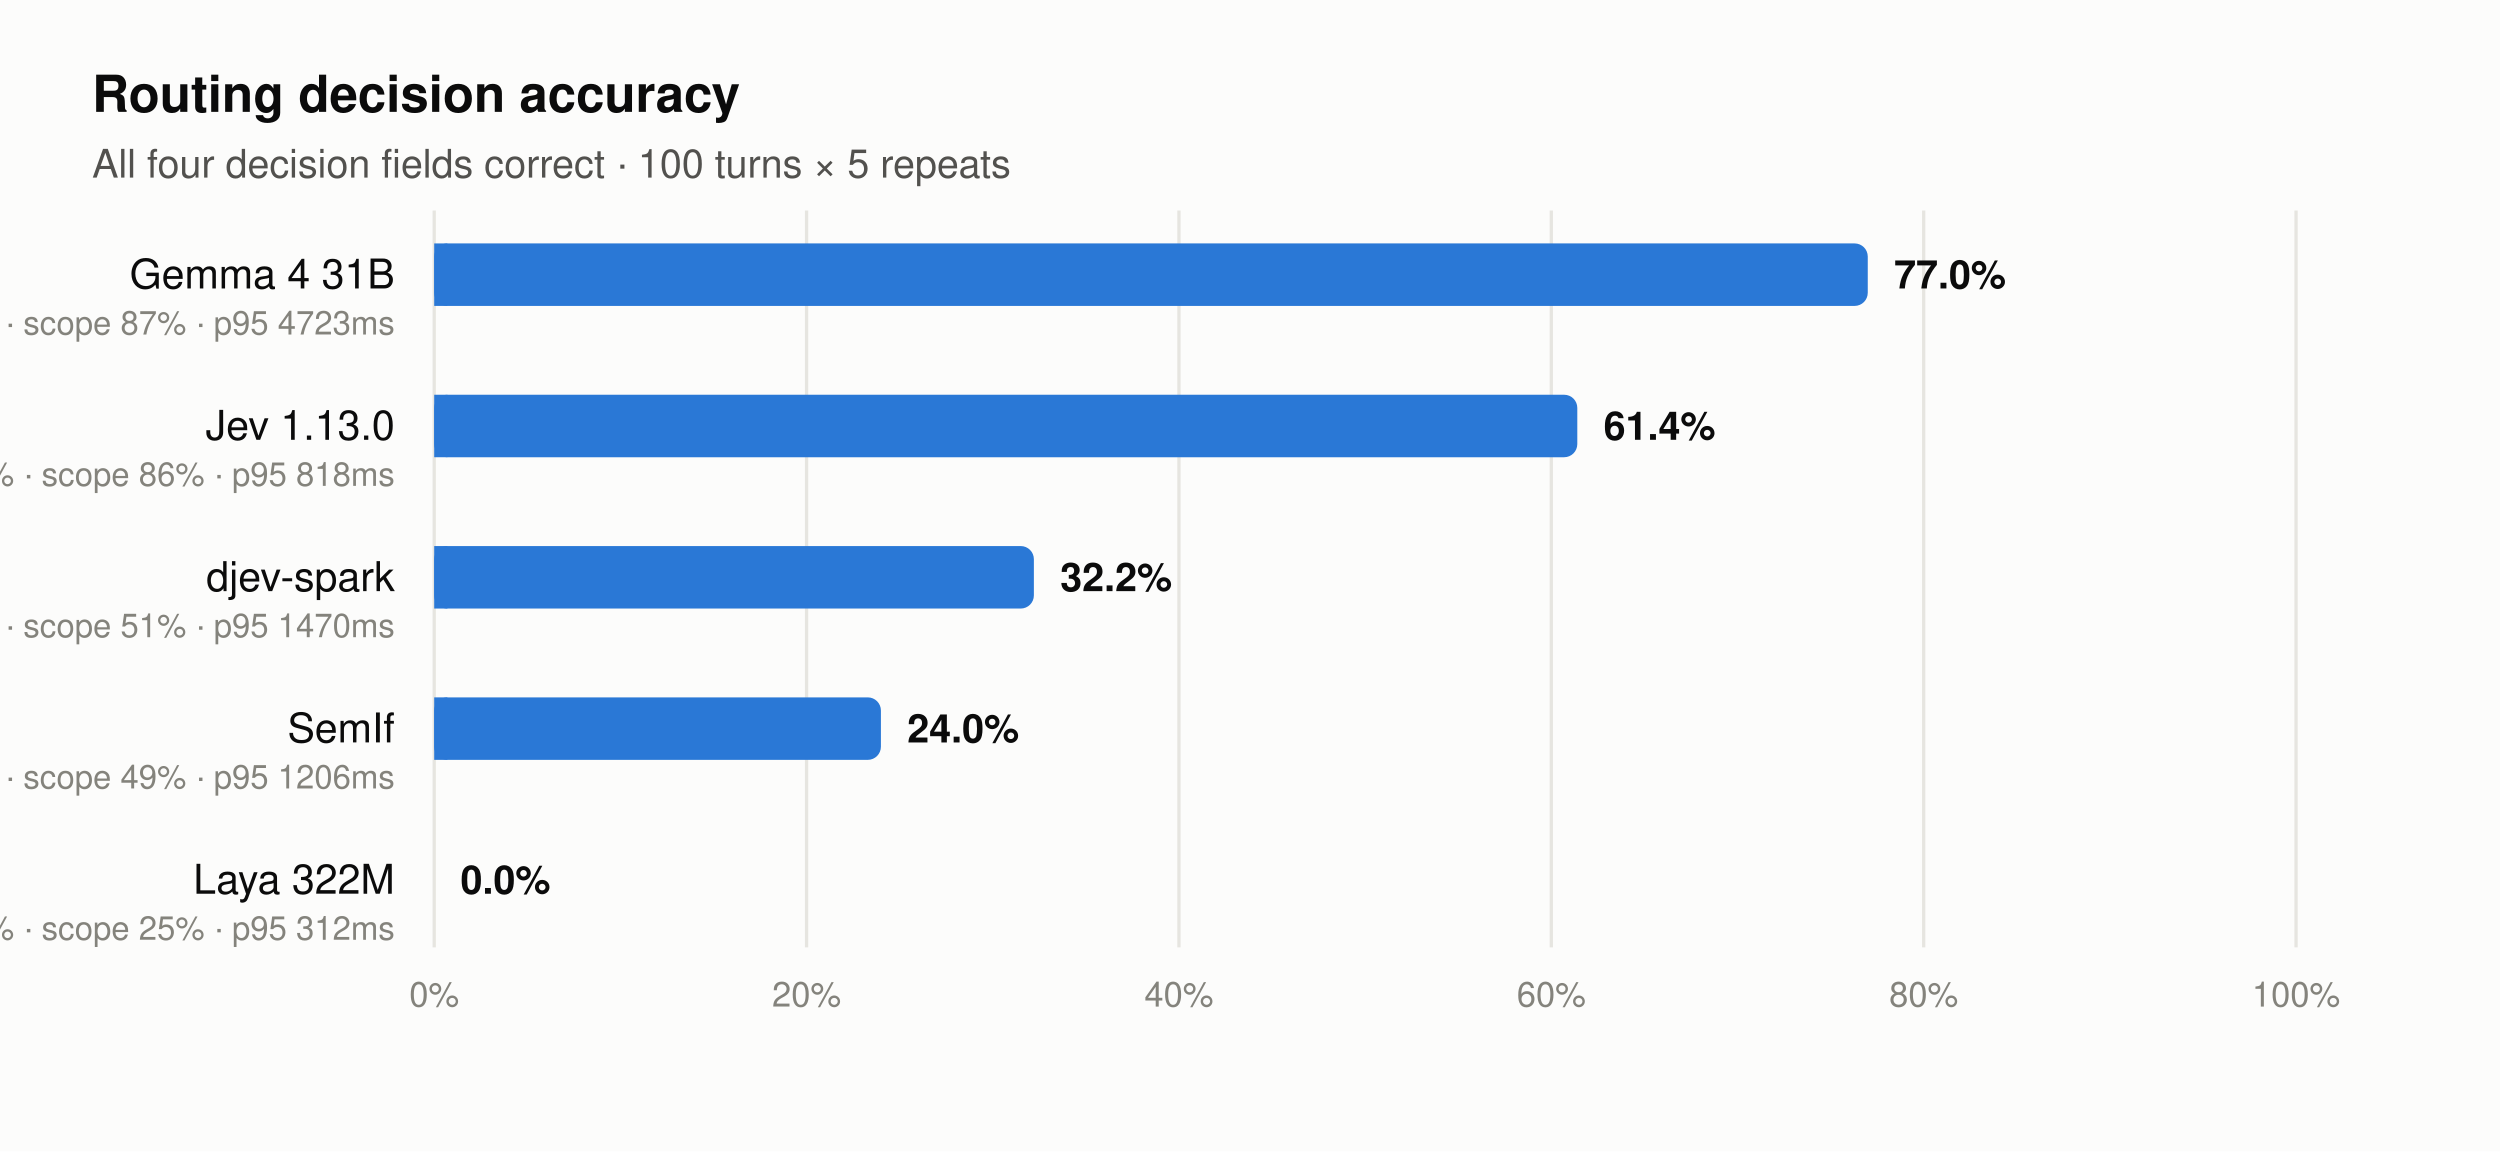
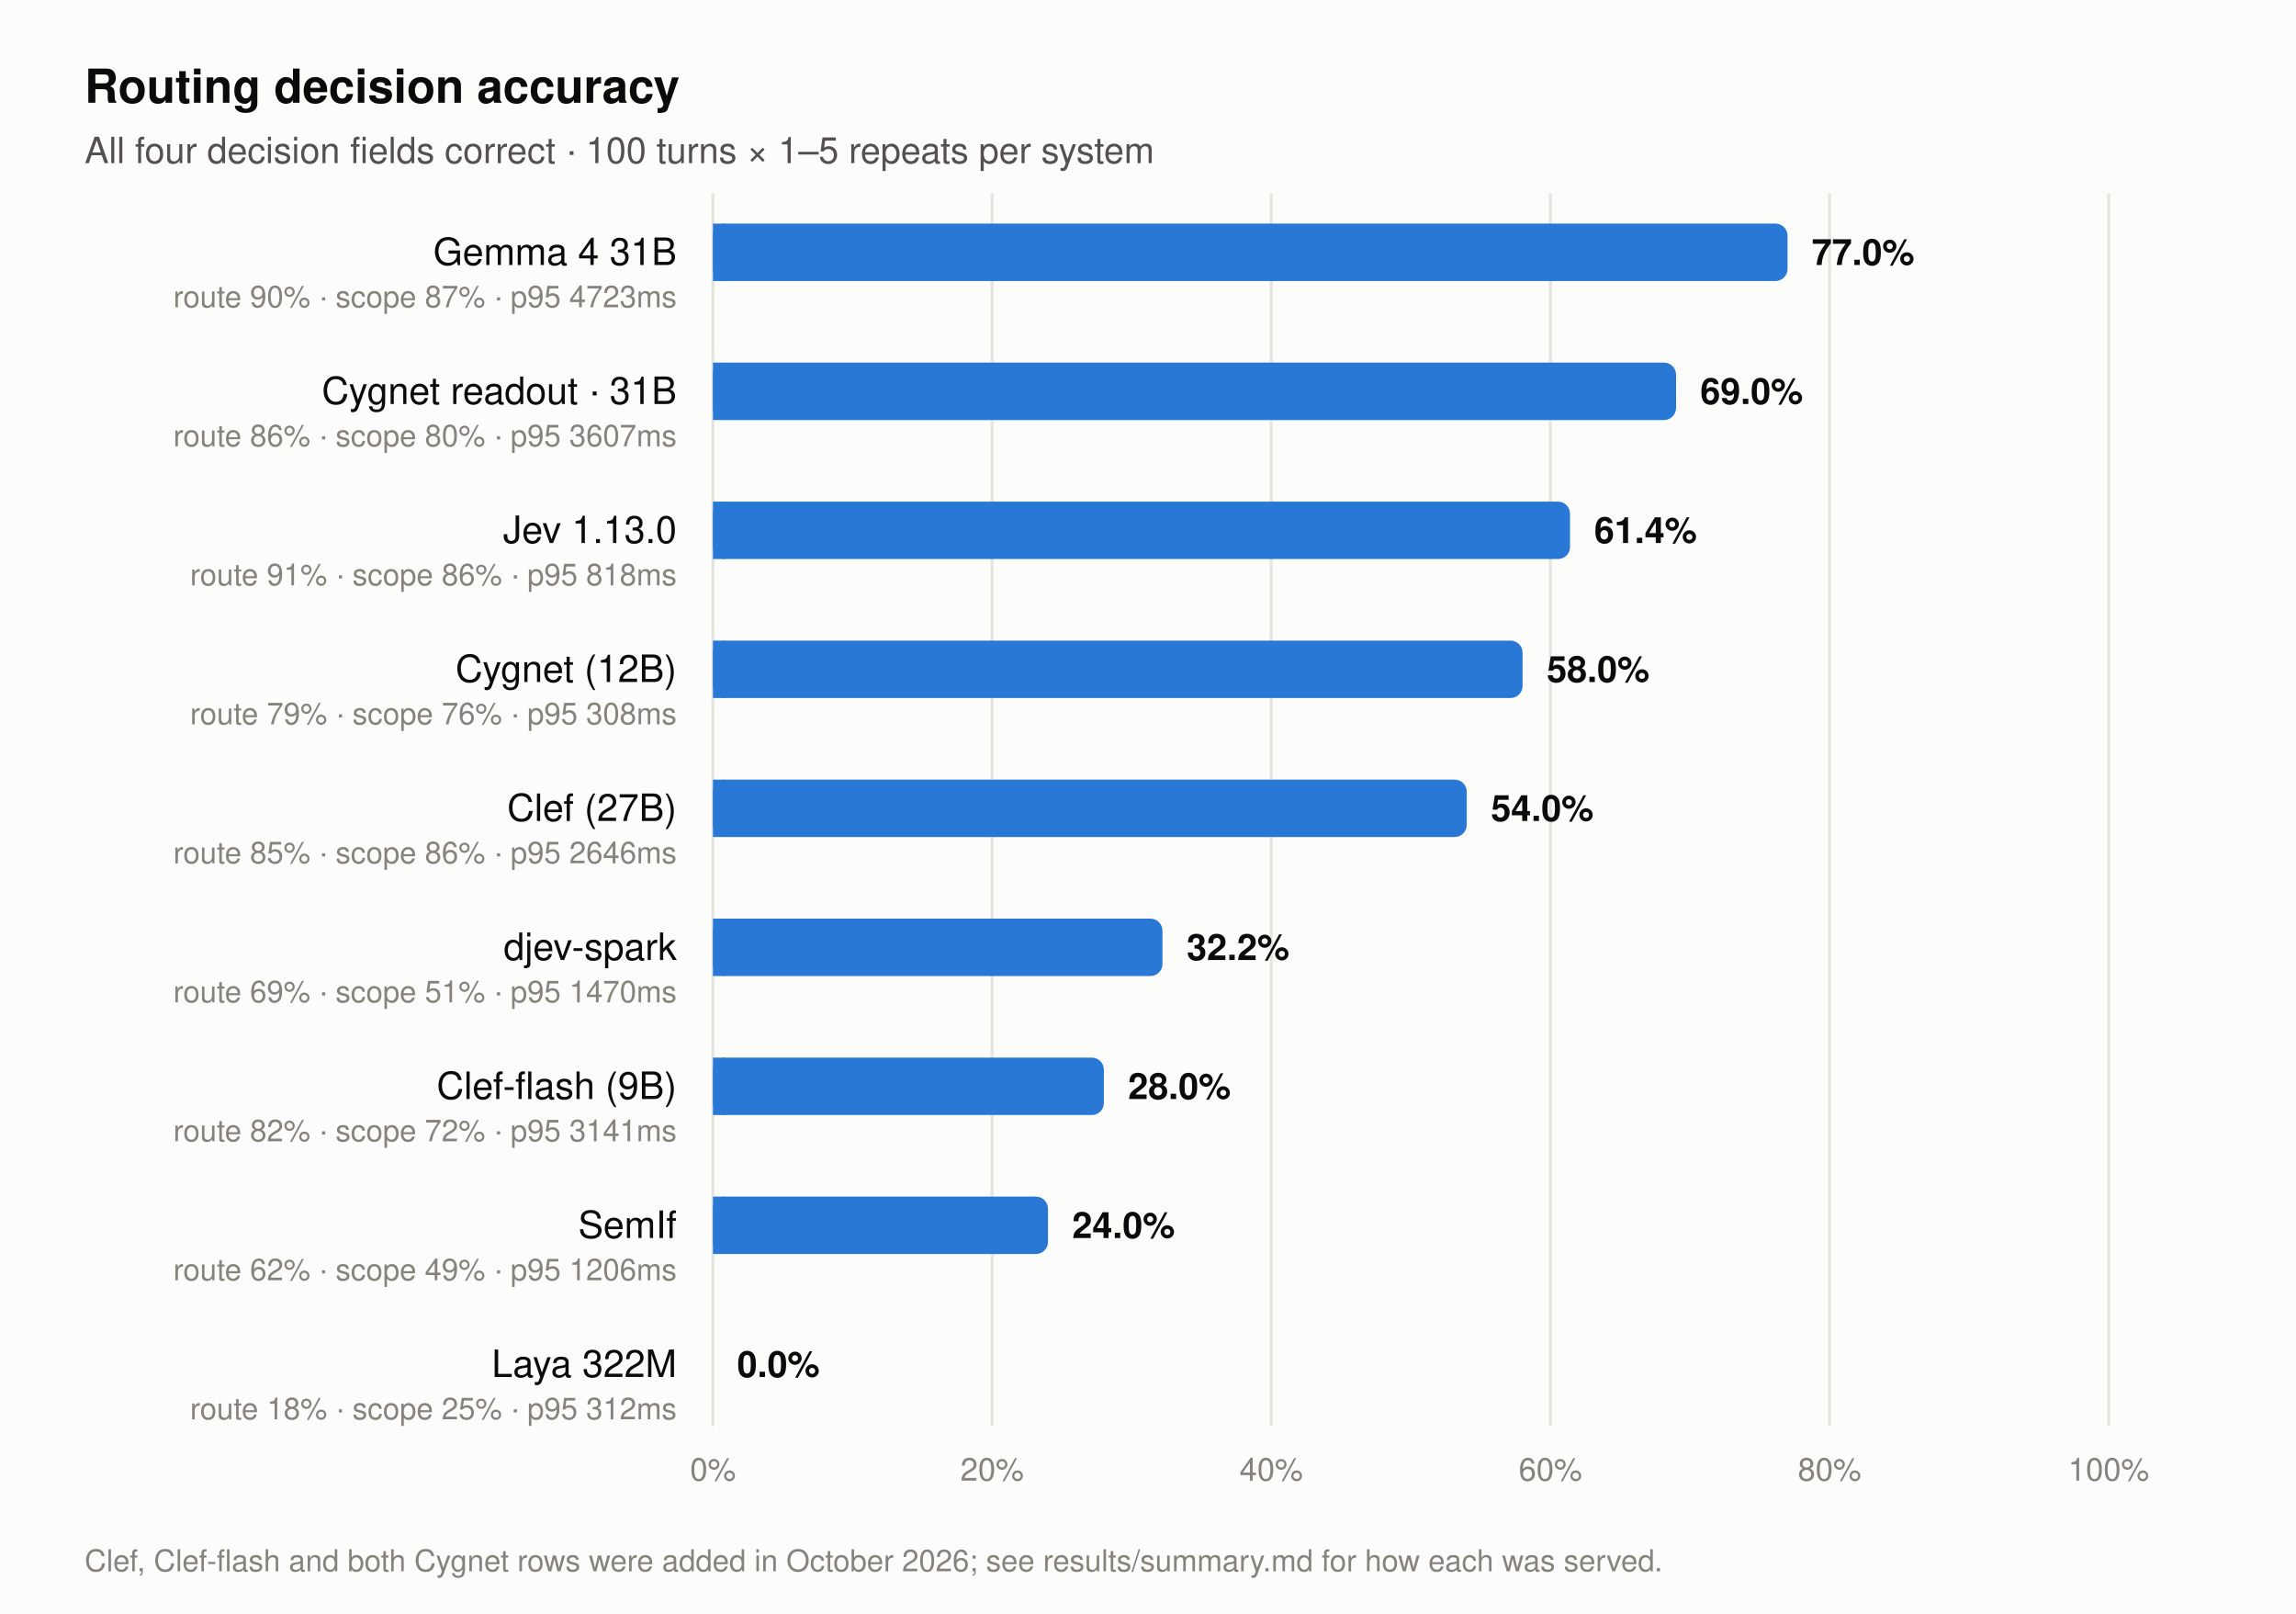
- <svg xmlns="http://www.w3.org/2000/svg" width="760" height="350" viewBox="0 0 760 350" font-family="-apple-system,BlinkMacSystemFont,Segoe UI,Helvetica,Arial,sans-serif">
-   <rect width="760" height="350" fill="#fcfcfb" />
+ <svg xmlns="http://www.w3.org/2000/svg" width="760" height="534" viewBox="0 0 760 534" font-family="-apple-system,BlinkMacSystemFont,Segoe UI,Helvetica,Arial,sans-serif">
+   <rect width="760" height="534" fill="#fcfcfb" />
  <text x="28" y="34" font-size="15.5" font-weight="600" fill="#0b0b0b">Routing decision accuracy</text>
-   <text x="28" y="54" font-size="12" fill="#52514e">All four decision fields correct · 100 turns × 5 repeats</text>
-   <line x1="132.0" y1="64" x2="132.0" y2="288" stroke="#e6e5e0" stroke-width="1" />
-   <text x="132.0" y="306" font-size="10.5" fill="#84837c" text-anchor="middle">0%</text>
-   <line x1="245.2" y1="64" x2="245.2" y2="288" stroke="#e6e5e0" stroke-width="1" />
-   <text x="245.2" y="306" font-size="10.5" fill="#84837c" text-anchor="middle">20%</text>
-   <line x1="358.4" y1="64" x2="358.4" y2="288" stroke="#e6e5e0" stroke-width="1" />
-   <text x="358.4" y="306" font-size="10.5" fill="#84837c" text-anchor="middle">40%</text>
-   <line x1="471.6" y1="64" x2="471.6" y2="288" stroke="#e6e5e0" stroke-width="1" />
-   <text x="471.6" y="306" font-size="10.5" fill="#84837c" text-anchor="middle">60%</text>
-   <line x1="584.8" y1="64" x2="584.8" y2="288" stroke="#e6e5e0" stroke-width="1" />
-   <text x="584.8" y="306" font-size="10.5" fill="#84837c" text-anchor="middle">80%</text>
-   <line x1="698.0" y1="64" x2="698.0" y2="288" stroke="#e6e5e0" stroke-width="1" />
-   <text x="698.0" y="306" font-size="10.5" fill="#84837c" text-anchor="middle">100%</text>
-   <text x="120" y="87.7" font-size="12.5" fill="#0b0b0b" text-anchor="end">Gemma 4 31B</text>
-   <rect x="132" y="74" width="435.8" height="19" rx="4" fill="#2a78d6" />
-   <rect x="132" y="74" width="4.0" height="19" fill="#2a78d6" />
-   <text x="575.8" y="87.7" font-size="12" font-weight="600" fill="#0b0b0b">77.0%</text>
-   <text x="120" y="101.7" font-size="10" fill="#84837c" text-anchor="end">route 90% · scope 87% · p95 4723ms</text>
-   <text x="120" y="133.7" font-size="12.5" fill="#0b0b0b" text-anchor="end">Jev 1.13.0</text>
-   <rect x="132" y="120" width="347.5" height="19" rx="4" fill="#2a78d6" />
-   <rect x="132" y="120" width="4.0" height="19" fill="#2a78d6" />
-   <text x="487.5" y="133.7" font-size="12" font-weight="600" fill="#0b0b0b">61.4%</text>
-   <text x="120" y="147.7" font-size="10" fill="#84837c" text-anchor="end">route 91% · scope 86% · p95 818ms</text>
-   <text x="120" y="179.7" font-size="12.5" fill="#0b0b0b" text-anchor="end">djev-spark</text>
-   <rect x="132" y="166" width="182.3" height="19" rx="4" fill="#2a78d6" />
-   <rect x="132" y="166" width="4.0" height="19" fill="#2a78d6" />
-   <text x="322.3" y="179.7" font-size="12" font-weight="600" fill="#0b0b0b">32.2%</text>
-   <text x="120" y="193.7" font-size="10" fill="#84837c" text-anchor="end">route 69% · scope 51% · p95 1470ms</text>
-   <text x="120" y="225.7" font-size="12.5" fill="#0b0b0b" text-anchor="end">SemIf</text>
-   <rect x="132" y="212" width="135.8" height="19" rx="4" fill="#2a78d6" />
-   <rect x="132" y="212" width="4.0" height="19" fill="#2a78d6" />
-   <text x="275.8" y="225.7" font-size="12" font-weight="600" fill="#0b0b0b">24.0%</text>
-   <text x="120" y="239.7" font-size="10" fill="#84837c" text-anchor="end">route 62% · scope 49% · p95 1206ms</text>
-   <text x="120" y="271.7" font-size="12.5" fill="#0b0b0b" text-anchor="end">Laya 322M</text>
-   <text x="140.0" y="271.7" font-size="12" font-weight="600" fill="#0b0b0b">0.0%</text>
-   <text x="120" y="285.7" font-size="10" fill="#84837c" text-anchor="end">route 18% · scope 25% · p95 312ms</text>
+   <text x="28" y="54" font-size="12" fill="#52514e">All four decision fields correct · 100 turns × 1–5 repeats per system</text>
+   <line x1="236.0" y1="64" x2="236.0" y2="472" stroke="#e6e5e0" stroke-width="1" />
+   <text x="236.0" y="490" font-size="10.5" fill="#84837c" text-anchor="middle">0%</text>
+   <line x1="328.4" y1="64" x2="328.4" y2="472" stroke="#e6e5e0" stroke-width="1" />
+   <text x="328.4" y="490" font-size="10.5" fill="#84837c" text-anchor="middle">20%</text>
+   <line x1="420.8" y1="64" x2="420.8" y2="472" stroke="#e6e5e0" stroke-width="1" />
+   <text x="420.8" y="490" font-size="10.5" fill="#84837c" text-anchor="middle">40%</text>
+   <line x1="513.2" y1="64" x2="513.2" y2="472" stroke="#e6e5e0" stroke-width="1" />
+   <text x="513.2" y="490" font-size="10.5" fill="#84837c" text-anchor="middle">60%</text>
+   <line x1="605.6" y1="64" x2="605.6" y2="472" stroke="#e6e5e0" stroke-width="1" />
+   <text x="605.6" y="490" font-size="10.5" fill="#84837c" text-anchor="middle">80%</text>
+   <line x1="698.0" y1="64" x2="698.0" y2="472" stroke="#e6e5e0" stroke-width="1" />
+   <text x="698.0" y="490" font-size="10.5" fill="#84837c" text-anchor="middle">100%</text>
+   <text x="224" y="87.7" font-size="12.5" fill="#0b0b0b" text-anchor="end">Gemma 4 31B</text>
+   <rect x="236" y="74" width="355.7" height="19" rx="4" fill="#2a78d6" />
+   <rect x="236" y="74" width="4.0" height="19" fill="#2a78d6" />
+   <text x="599.7" y="87.7" font-size="12" font-weight="600" fill="#0b0b0b">77.0%</text>
+   <text x="224" y="101.7" font-size="10" fill="#84837c" text-anchor="end">route 90% · scope 87% · p95 4723ms</text>
+   <text x="224" y="133.7" font-size="12.5" fill="#0b0b0b" text-anchor="end">Cygnet readout · 31B</text>
+   <rect x="236" y="120" width="318.8" height="19" rx="4" fill="#2a78d6" />
+   <rect x="236" y="120" width="4.0" height="19" fill="#2a78d6" />
+   <text x="562.8" y="133.7" font-size="12" font-weight="600" fill="#0b0b0b">69.0%</text>
+   <text x="224" y="147.7" font-size="10" fill="#84837c" text-anchor="end">route 86% · scope 80% · p95 3607ms</text>
+   <text x="224" y="179.7" font-size="12.5" fill="#0b0b0b" text-anchor="end">Jev 1.13.0</text>
+   <rect x="236" y="166" width="283.7" height="19" rx="4" fill="#2a78d6" />
+   <rect x="236" y="166" width="4.0" height="19" fill="#2a78d6" />
+   <text x="527.7" y="179.7" font-size="12" font-weight="600" fill="#0b0b0b">61.4%</text>
+   <text x="224" y="193.7" font-size="10" fill="#84837c" text-anchor="end">route 91% · scope 86% · p95 818ms</text>
+   <text x="224" y="225.7" font-size="12.5" fill="#0b0b0b" text-anchor="end">Cygnet (12B)</text>
+   <rect x="236" y="212" width="268.0" height="19" rx="4" fill="#2a78d6" />
+   <rect x="236" y="212" width="4.0" height="19" fill="#2a78d6" />
+   <text x="512.0" y="225.7" font-size="12" font-weight="600" fill="#0b0b0b">58.0%</text>
+   <text x="224" y="239.7" font-size="10" fill="#84837c" text-anchor="end">route 79% · scope 76% · p95 308ms</text>
+   <text x="224" y="271.7" font-size="12.5" fill="#0b0b0b" text-anchor="end">Clef (27B)</text>
+   <rect x="236" y="258" width="249.5" height="19" rx="4" fill="#2a78d6" />
+   <rect x="236" y="258" width="4.0" height="19" fill="#2a78d6" />
+   <text x="493.5" y="271.7" font-size="12" font-weight="600" fill="#0b0b0b">54.0%</text>
+   <text x="224" y="285.7" font-size="10" fill="#84837c" text-anchor="end">route 85% · scope 86% · p95 2646ms</text>
+   <text x="224" y="317.7" font-size="12.5" fill="#0b0b0b" text-anchor="end">djev-spark</text>
+   <rect x="236" y="304" width="148.8" height="19" rx="4" fill="#2a78d6" />
+   <rect x="236" y="304" width="4.0" height="19" fill="#2a78d6" />
+   <text x="392.8" y="317.7" font-size="12" font-weight="600" fill="#0b0b0b">32.2%</text>
+   <text x="224" y="331.7" font-size="10" fill="#84837c" text-anchor="end">route 69% · scope 51% · p95 1470ms</text>
+   <text x="224" y="363.7" font-size="12.5" fill="#0b0b0b" text-anchor="end">Clef-flash (9B)</text>
+   <rect x="236" y="350" width="129.4" height="19" rx="4" fill="#2a78d6" />
+   <rect x="236" y="350" width="4.0" height="19" fill="#2a78d6" />
+   <text x="373.4" y="363.7" font-size="12" font-weight="600" fill="#0b0b0b">28.0%</text>
+   <text x="224" y="377.7" font-size="10" fill="#84837c" text-anchor="end">route 82% · scope 72% · p95 3141ms</text>
+   <text x="224" y="409.7" font-size="12.5" fill="#0b0b0b" text-anchor="end">SemIf</text>
+   <rect x="236" y="396" width="110.9" height="19" rx="4" fill="#2a78d6" />
+   <rect x="236" y="396" width="4.0" height="19" fill="#2a78d6" />
+   <text x="354.9" y="409.7" font-size="12" font-weight="600" fill="#0b0b0b">24.0%</text>
+   <text x="224" y="423.7" font-size="10" fill="#84837c" text-anchor="end">route 62% · scope 49% · p95 1206ms</text>
+   <text x="224" y="455.7" font-size="12.5" fill="#0b0b0b" text-anchor="end">Laya 322M</text>
+   <text x="244.0" y="455.7" font-size="12" font-weight="600" fill="#0b0b0b">0.0%</text>
+   <text x="224" y="469.7" font-size="10" fill="#84837c" text-anchor="end">route 18% · scope 25% · p95 312ms</text>
+   <text x="28" y="520" font-size="10" fill="#84837c">Clef, Clef-flash and both Cygnet rows were added in October 2026; see results/summary.md for how each was served.</text>
</svg>
